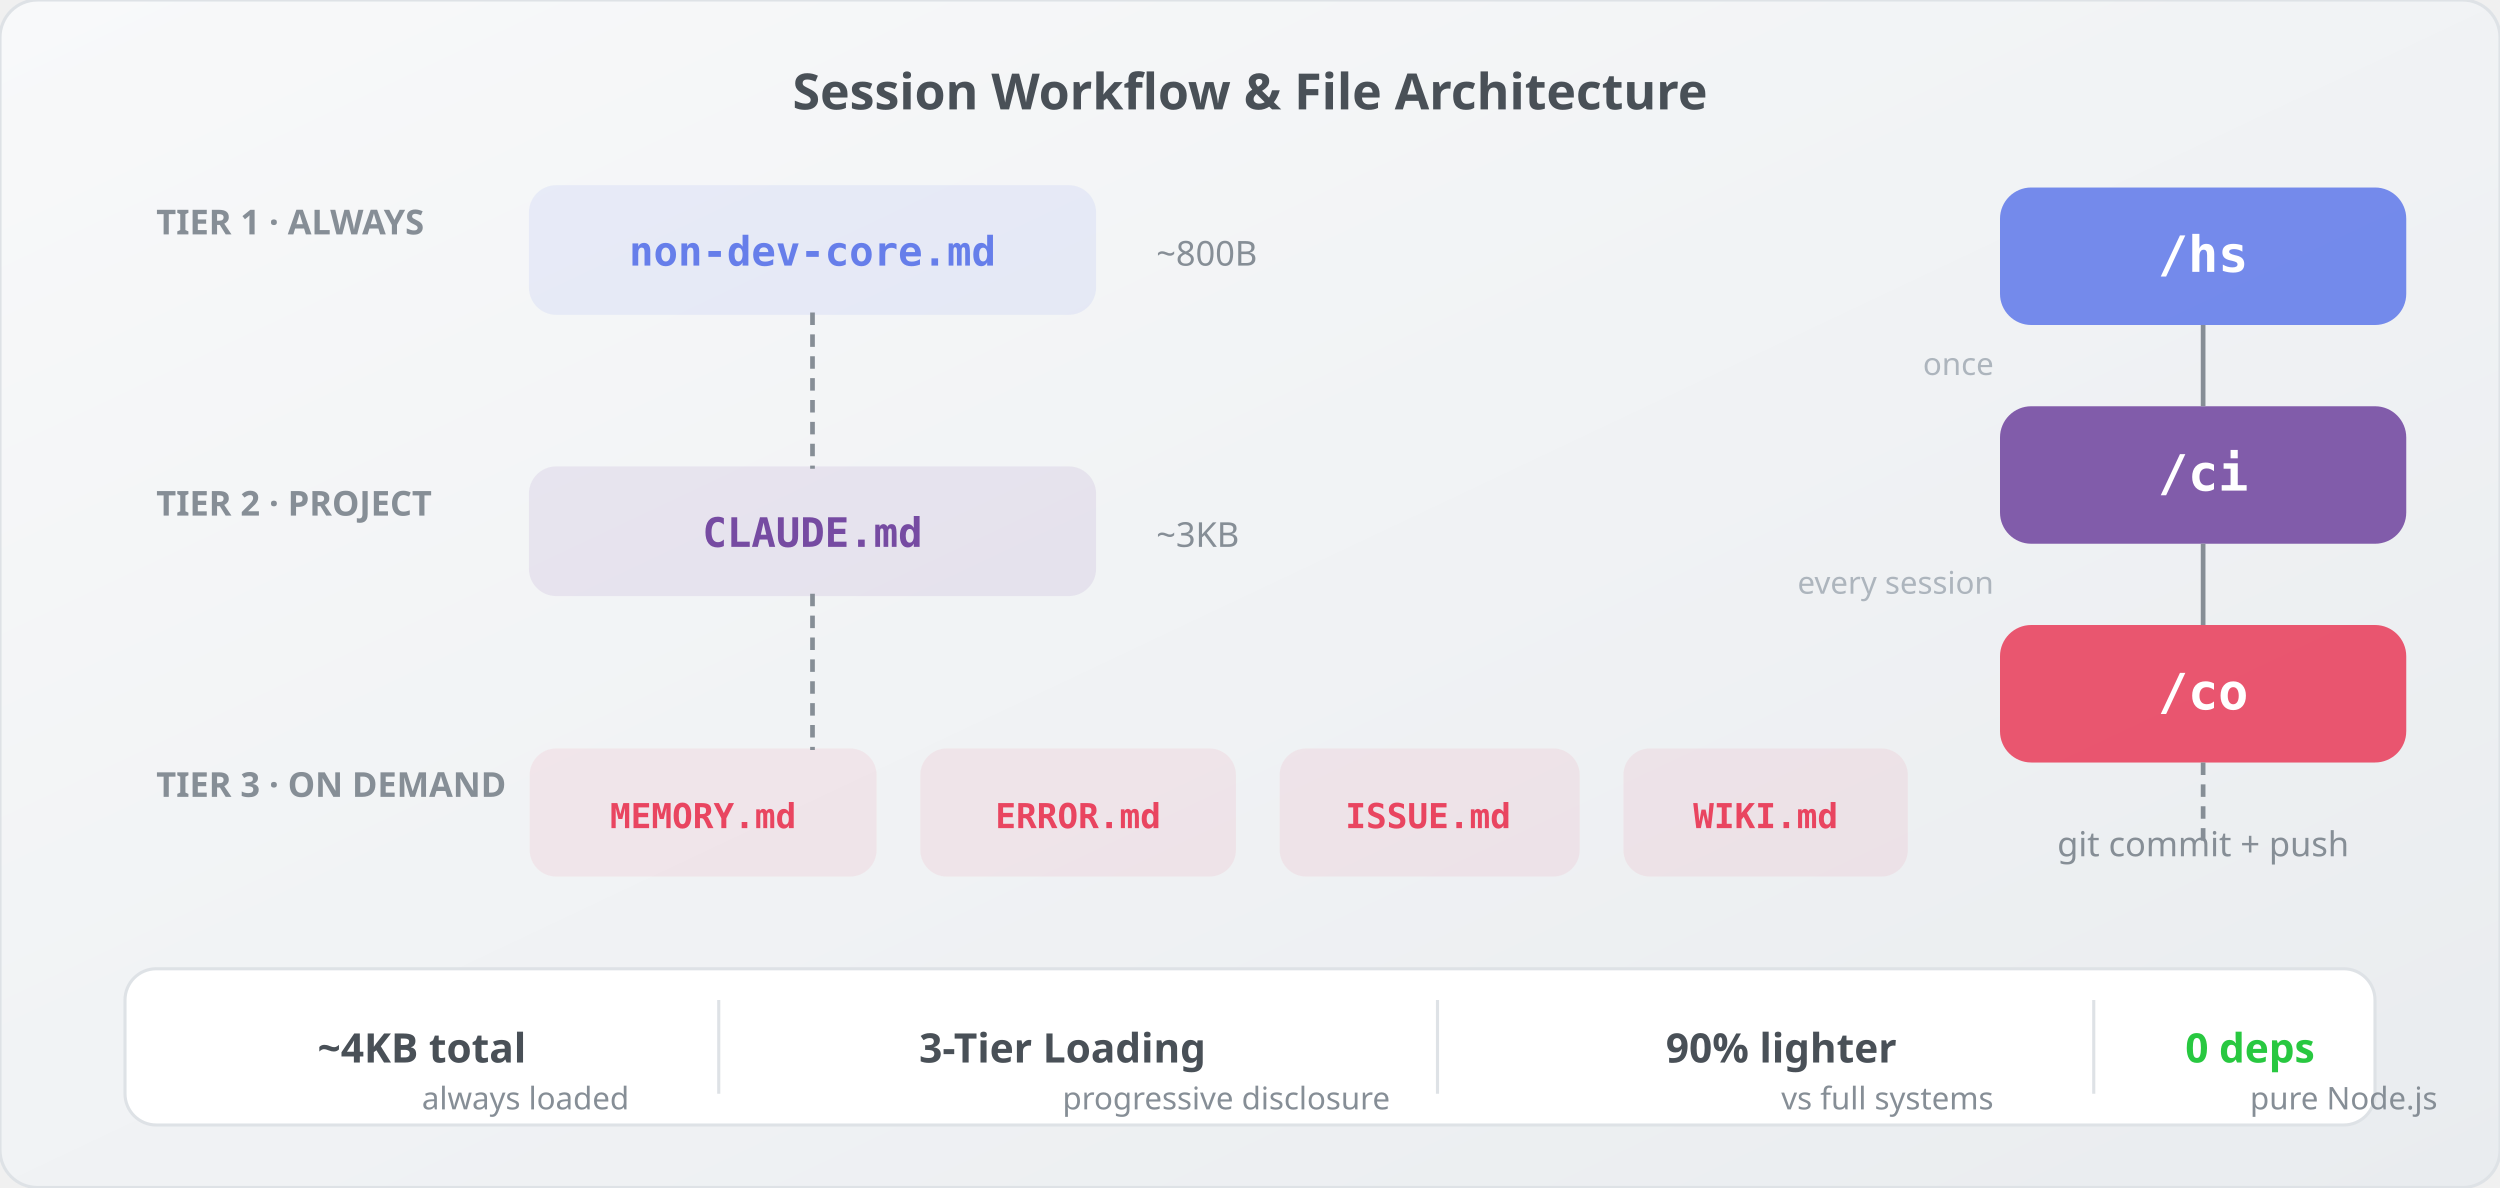
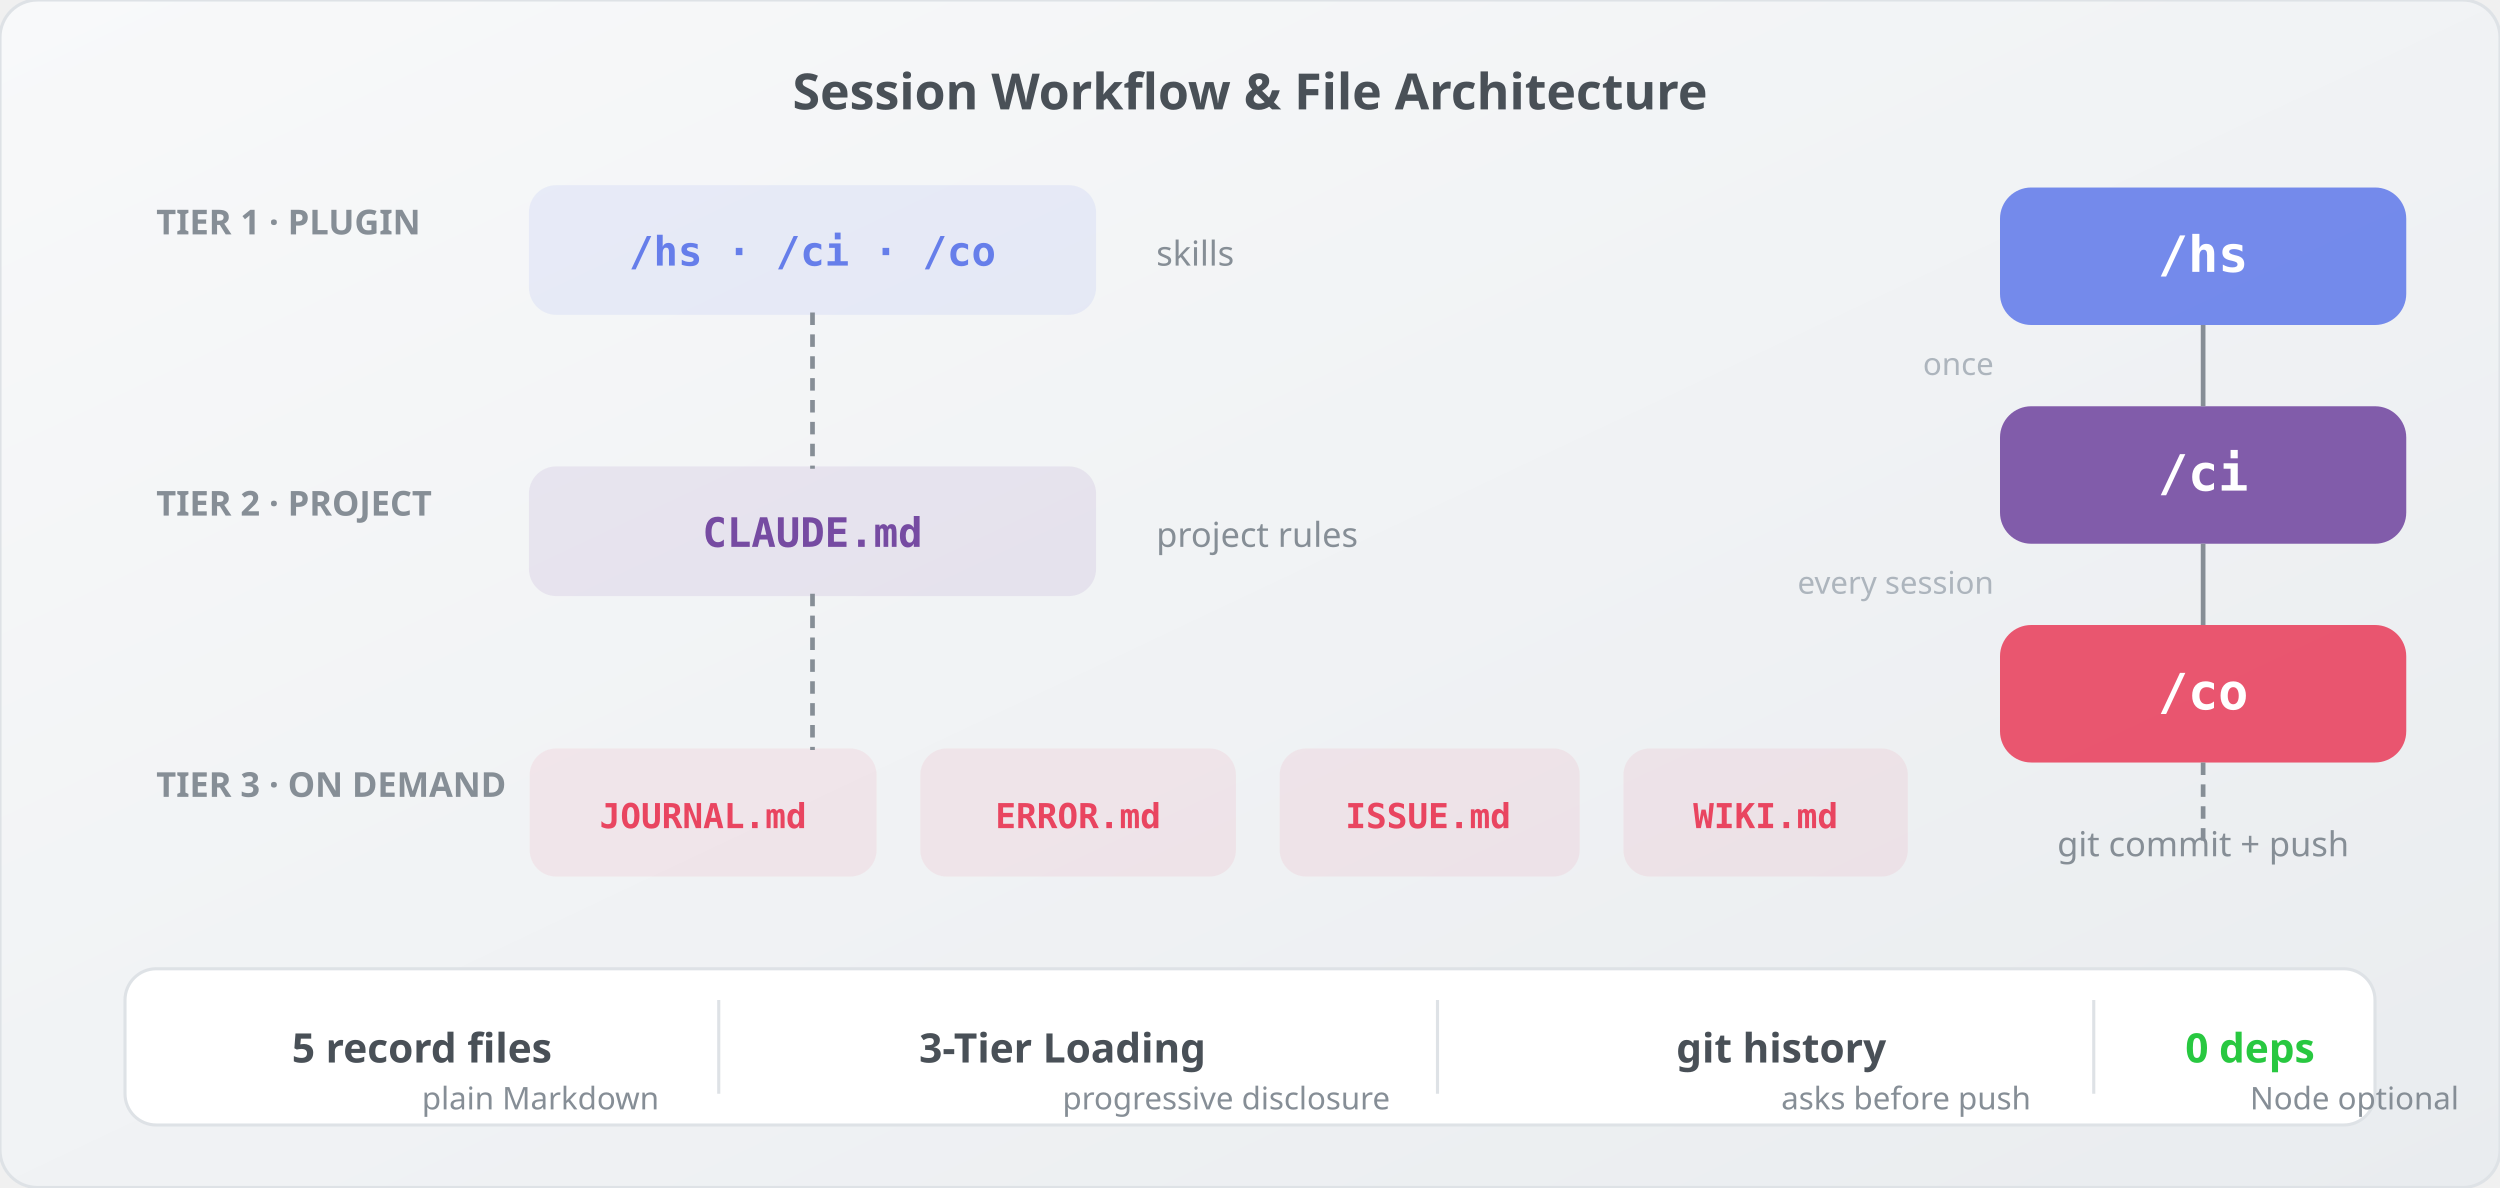
<svg xmlns="http://www.w3.org/2000/svg" width="800" height="380" viewBox="0 0 800 380">
  <defs>
    <linearGradient id="abg" x1="0%" y1="0%" x2="100%" y2="100%">
      <stop offset="0%" style="stop-color:#f8f9fa" />
      <stop offset="100%" style="stop-color:#e9ecef" />
    </linearGradient>
  </defs>
  <rect width="800" height="380" rx="12" fill="url(#abg)" stroke="#dee2e6" stroke-width="1" />
  <text x="400" y="35" text-anchor="middle" font-family="system-ui, sans-serif" font-size="16" font-weight="700" fill="#495057">Session Workflow &amp; File Architecture</text>
-   <text x="50" y="75" font-family="system-ui, sans-serif" font-size="11" fill="#868e96" font-weight="600">TIER 1 · ALWAYS</text>
+   <text x="50" y="75" font-family="system-ui, sans-serif" font-size="11" fill="#868e96" font-weight="600">TIER 1 · PLUGIN</text>
  <text x="50" y="165" font-family="system-ui, sans-serif" font-size="11" fill="#868e96" font-weight="600">TIER 2 · PROJECT</text>
  <text x="50" y="255" font-family="system-ui, sans-serif" font-size="11" fill="#868e96" font-weight="600">TIER 3 · ON DEMAND</text>
  <rect x="170" y="60" width="180" height="40" rx="8" fill="#667eea" opacity="0.1" stroke="#667eea" stroke-width="1.5" />
-   <text x="260" y="85" text-anchor="middle" font-family="monospace" font-size="13" fill="#667eea" font-weight="600">non-dev-core.md</text>
-   <text x="370" y="85" font-family="system-ui, sans-serif" font-size="11" fill="#868e96">~800B</text>
+   <text x="260" y="85" text-anchor="middle" font-family="monospace" font-size="13" fill="#667eea" font-weight="600">/hs · /ci · /co</text>
+   <text x="370" y="85" font-family="system-ui, sans-serif" font-size="11" fill="#868e96">skills</text>
  <rect x="170" y="150" width="180" height="40" rx="8" fill="#764ba2" opacity="0.1" stroke="#764ba2" stroke-width="1.5" />
  <text x="260" y="175" text-anchor="middle" font-family="monospace" font-size="13" fill="#764ba2" font-weight="600">CLAUDE.md</text>
-   <text x="370" y="175" font-family="system-ui, sans-serif" font-size="11" fill="#868e96">~3KB</text>
+   <text x="370" y="175" font-family="system-ui, sans-serif" font-size="11" fill="#868e96">project rules</text>
  <rect x="170" y="240" width="110" height="40" rx="8" fill="#e94560" opacity="0.08" stroke="#e94560" stroke-width="1" />
-   <text x="225" y="265" text-anchor="middle" font-family="monospace" font-size="11" fill="#e94560" font-weight="600">MEMORY.md</text>
+   <text x="225" y="265" text-anchor="middle" font-family="monospace" font-size="11" fill="#e94560" font-weight="600">JOURNAL.md</text>
  <rect x="295" y="240" width="100" height="40" rx="8" fill="#e94560" opacity="0.08" stroke="#e94560" stroke-width="1" />
  <text x="345" y="265" text-anchor="middle" font-family="monospace" font-size="11" fill="#e94560" font-weight="600">ERROR.md</text>
  <rect x="410" y="240" width="95" height="40" rx="8" fill="#e94560" opacity="0.08" stroke="#e94560" stroke-width="1" />
  <text x="457" y="265" text-anchor="middle" font-family="monospace" font-size="11" fill="#e94560" font-weight="600">ISSUE.md</text>
  <rect x="520" y="240" width="90" height="40" rx="8" fill="#e94560" opacity="0.08" stroke="#e94560" stroke-width="1" />
  <text x="565" y="265" text-anchor="middle" font-family="monospace" font-size="11" fill="#e94560" font-weight="600">WIKI.md</text>
  <line x1="260" y1="100" x2="260" y2="150" stroke="#868e96" stroke-width="1.5" stroke-dasharray="4,3" />
  <line x1="260" y1="190" x2="260" y2="240" stroke="#868e96" stroke-width="1.5" stroke-dasharray="4,3" />
  <rect x="640" y="60" width="130" height="44" rx="10" fill="#667eea" opacity="0.9" />
  <text x="705" y="87" text-anchor="middle" font-family="monospace" font-size="16" font-weight="700" fill="#fff">/hs</text>
  <rect x="640" y="130" width="130" height="44" rx="10" fill="#764ba2" opacity="0.9" />
  <text x="705" y="157" text-anchor="middle" font-family="monospace" font-size="16" font-weight="700" fill="#fff">/ci</text>
  <rect x="640" y="200" width="130" height="44" rx="10" fill="#e94560" opacity="0.9" />
  <text x="705" y="227" text-anchor="middle" font-family="monospace" font-size="16" font-weight="700" fill="#fff">/co</text>
  <text x="705" y="274" text-anchor="middle" font-family="system-ui, sans-serif" font-size="11" fill="#868e96">git commit + push</text>
  <line x1="705" y1="104" x2="705" y2="130" stroke="#868e96" stroke-width="1.5" marker-end="url(#arr)" />
  <line x1="705" y1="174" x2="705" y2="200" stroke="#868e96" stroke-width="1.5" />
  <path d="M705 244 L705 270" stroke="#868e96" stroke-width="1.5" stroke-dasharray="4,3" />
  <text x="638" y="120" font-family="system-ui, sans-serif" font-size="10" fill="#adb5bd" text-anchor="end">once</text>
  <text x="638" y="190" font-family="system-ui, sans-serif" font-size="10" fill="#adb5bd" text-anchor="end">every session</text>
  <rect x="40" y="310" width="720" height="50" rx="10" fill="#fff" stroke="#dee2e6" stroke-width="1" />
-   <text x="135" y="340" text-anchor="middle" font-family="system-ui, sans-serif" font-size="13" fill="#495057" font-weight="600">~4KB total</text>
-   <text x="135" y="355" font-family="system-ui, sans-serif" font-size="10" fill="#868e96">always loaded</text>
+   <text x="135" y="340" text-anchor="middle" font-family="system-ui, sans-serif" font-size="13" fill="#495057" font-weight="600">5 record files</text>
+   <text x="135" y="355" font-family="system-ui, sans-serif" font-size="10" fill="#868e96">plain Markdown</text>
  <line x1="230" y1="320" x2="230" y2="350" stroke="#dee2e6" stroke-width="1" />
  <text x="340" y="340" text-anchor="middle" font-family="system-ui, sans-serif" font-size="13" fill="#495057" font-weight="600">3-Tier Loading</text>
  <text x="340" y="355" font-family="system-ui, sans-serif" font-size="10" fill="#868e96">progressive disclosure</text>
  <line x1="460" y1="320" x2="460" y2="350" stroke="#dee2e6" stroke-width="1" />
-   <text x="570" y="340" text-anchor="middle" font-family="system-ui, sans-serif" font-size="13" fill="#495057" font-weight="600">90% lighter</text>
-   <text x="570" y="355" font-family="system-ui, sans-serif" font-size="10" fill="#868e96">vs full systems</text>
+   <text x="570" y="340" text-anchor="middle" font-family="system-ui, sans-serif" font-size="13" fill="#495057" font-weight="600">git history</text>
+   <text x="570" y="355" font-family="system-ui, sans-serif" font-size="10" fill="#868e96">asks before push</text>
  <line x1="670" y1="320" x2="670" y2="350" stroke="#dee2e6" stroke-width="1" />
  <text x="720" y="340" text-anchor="middle" font-family="system-ui, sans-serif" font-size="13" fill="#28c840" font-weight="600">0 deps</text>
-   <text x="720" y="355" font-family="system-ui, sans-serif" font-size="10" fill="#868e96">pure Node.js</text>
+   <text x="720" y="355" font-family="system-ui, sans-serif" font-size="10" fill="#868e96">Node optional</text>
</svg>
